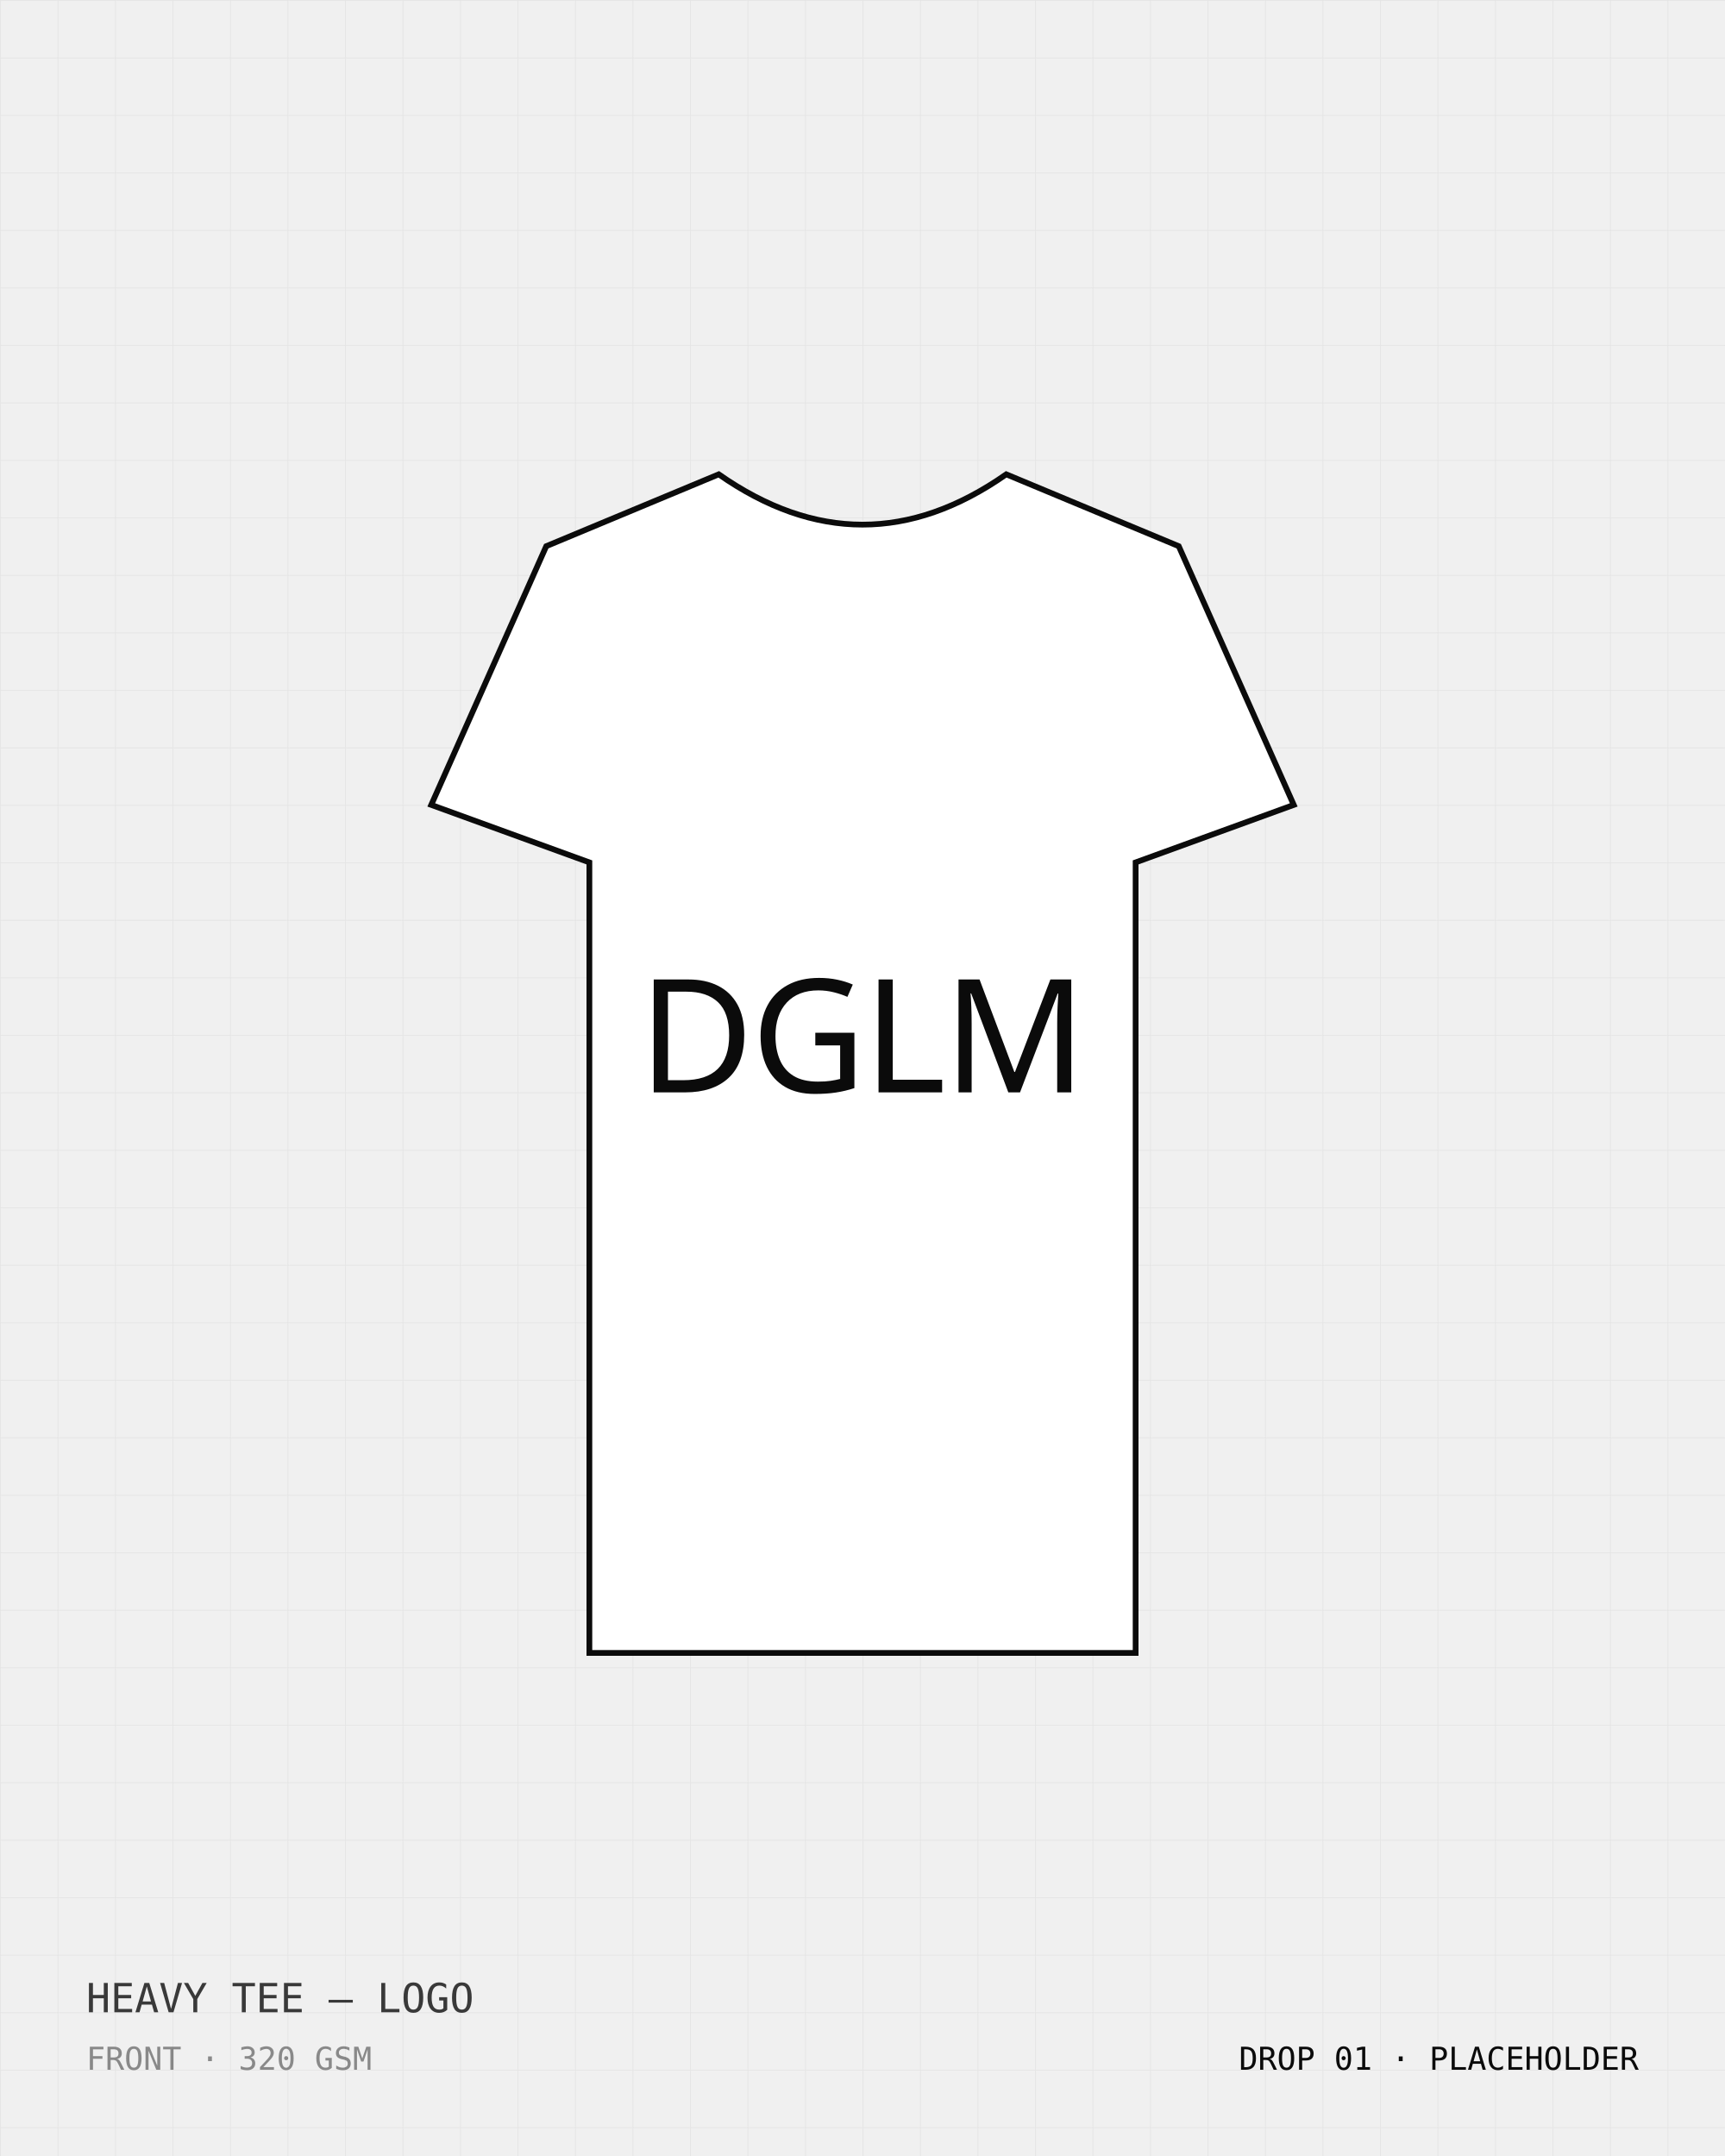
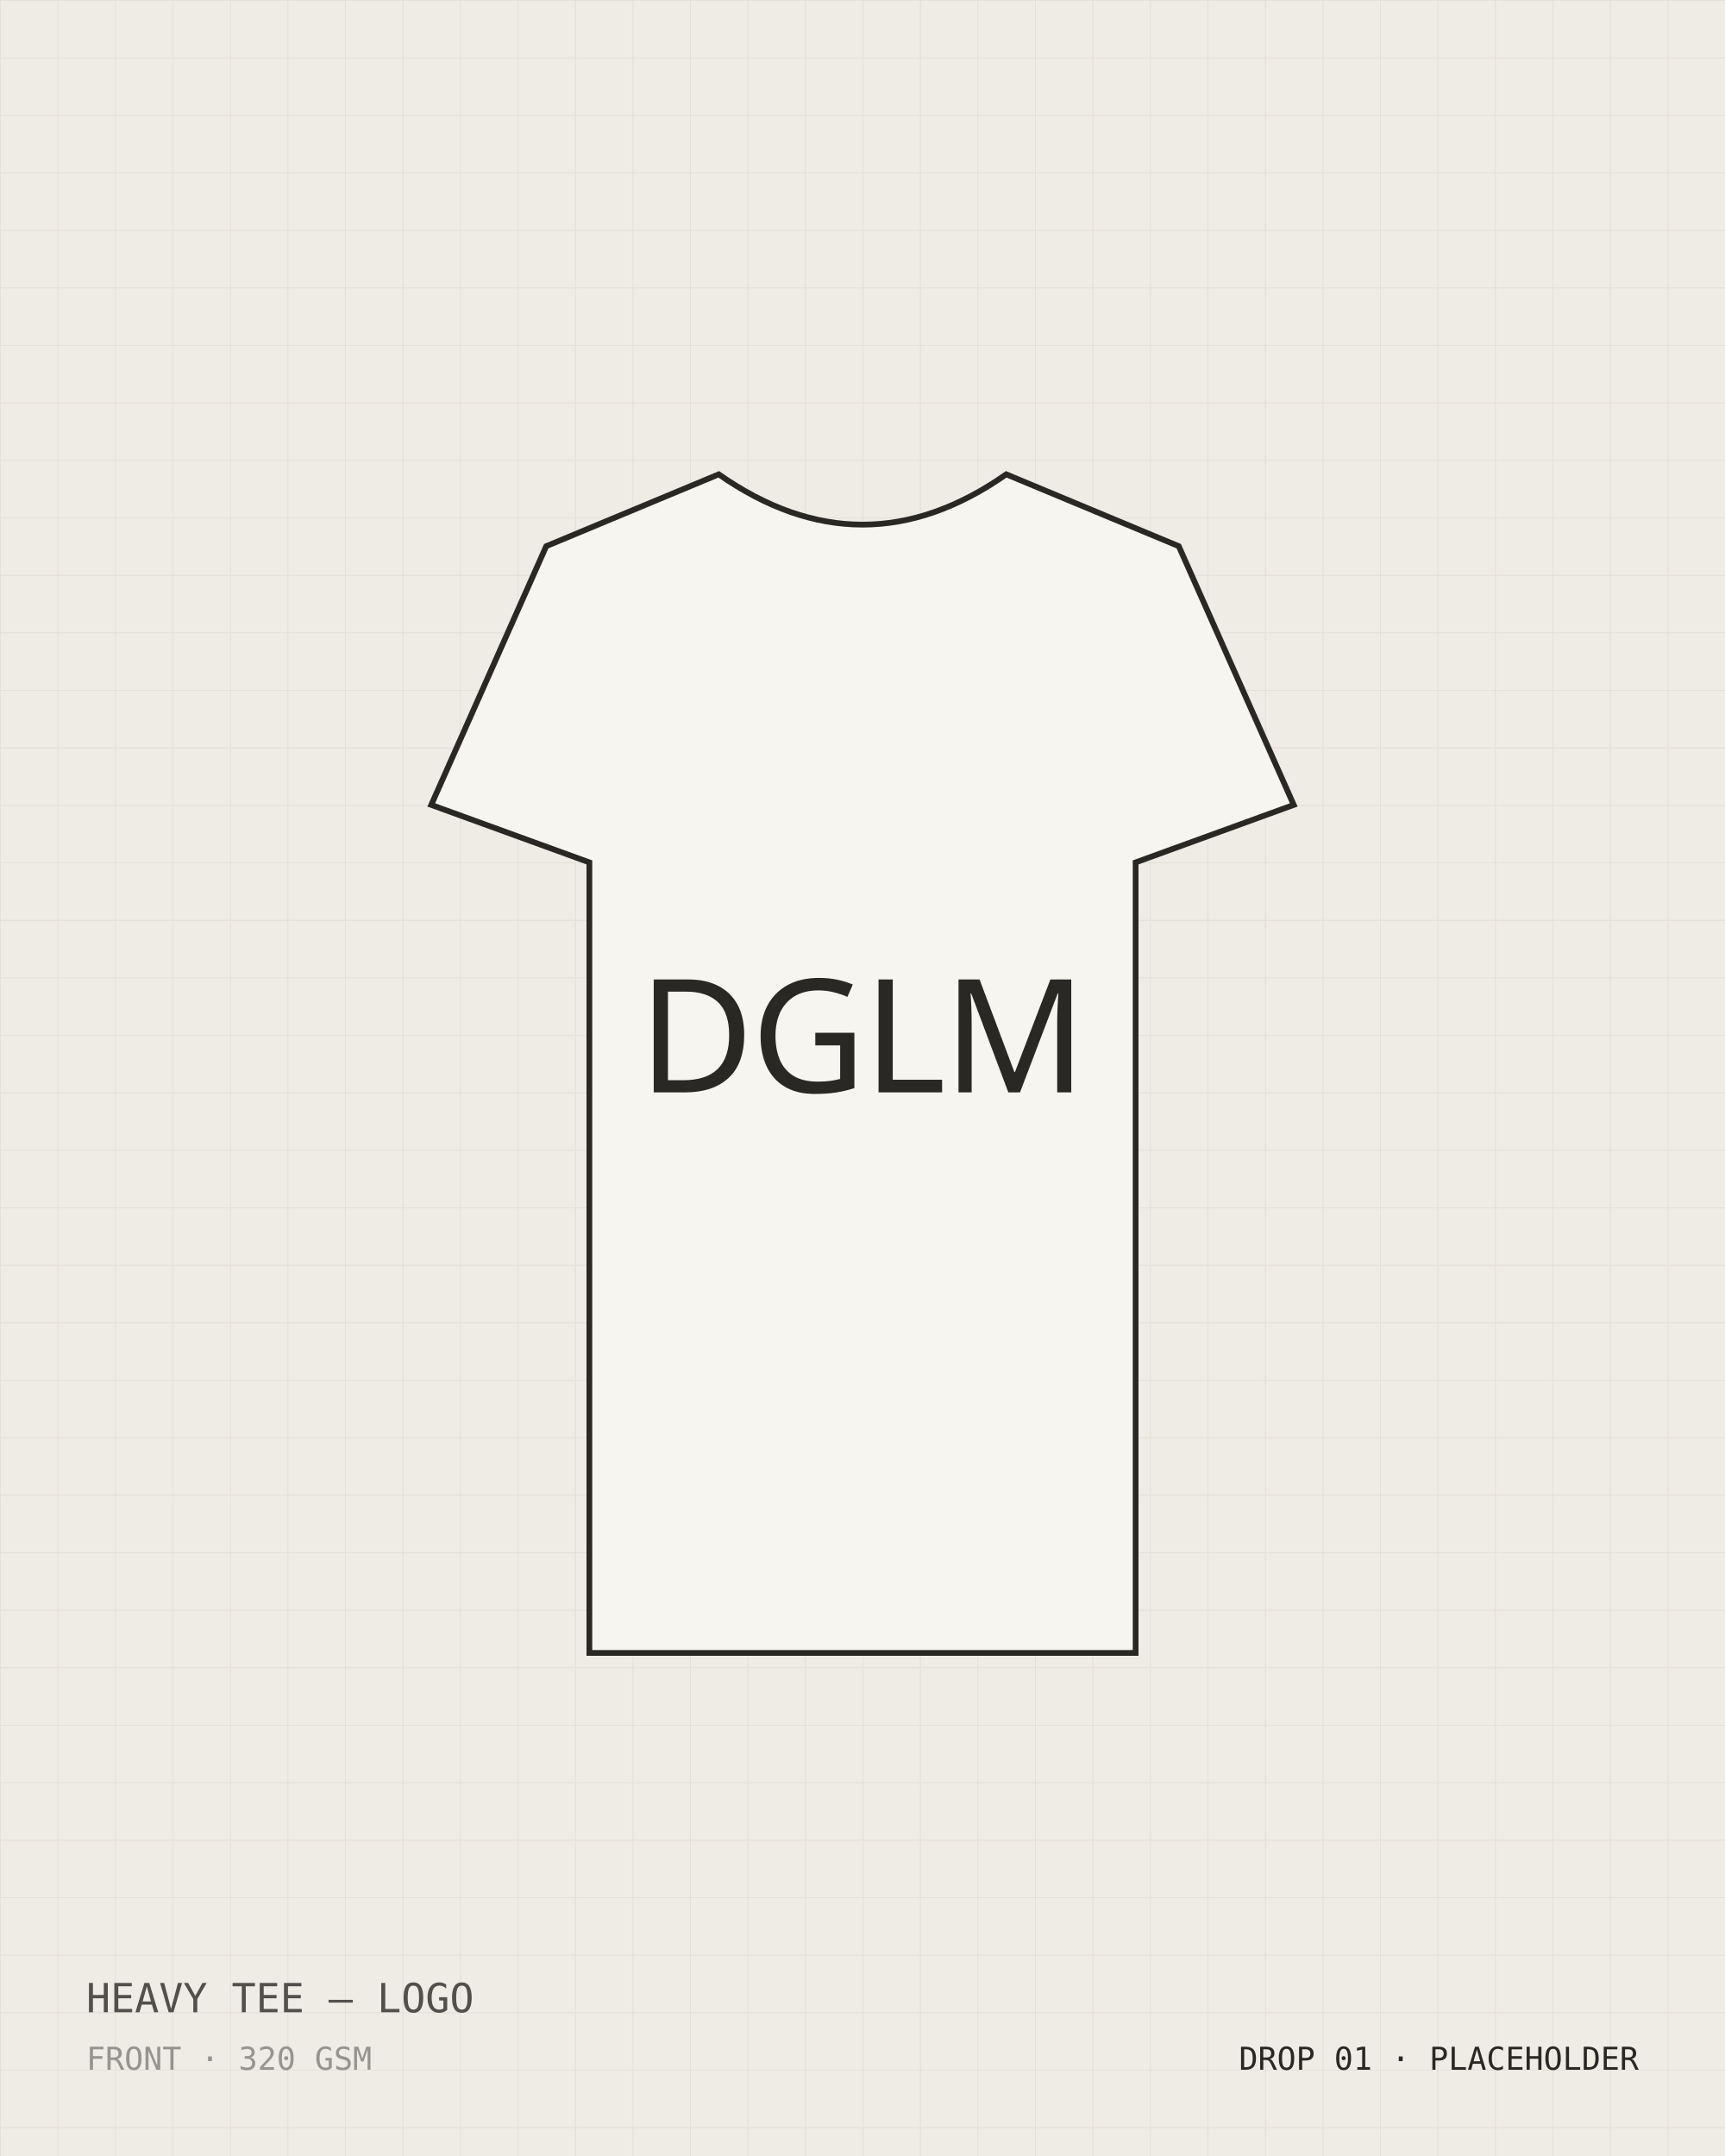
<svg xmlns="http://www.w3.org/2000/svg" width="1200" height="1500" viewBox="0 0 1200 1500">
  <defs>
    <pattern id="g" width="40" height="40" patternUnits="userSpaceOnUse">
-       <path d="M40 0H0V40" fill="none" stroke="#e4e4e4" stroke-width="1" />
+       <path d="M40 0H0V40" fill="none" stroke="#e2ded5" stroke-width="1" />
    </pattern>
  </defs>
-   <rect width="100%" height="100%" fill="#f0f0f0" />
+   <rect width="100%" height="100%" fill="#efece5" />
  <rect width="100%" height="100%" fill="url(#g)" />
-   <path d="M380 380 L500 330 Q600 400 700 330 L820 380 L900 560 L790 600 L790 1150 L410 1150 L410 600 L300 560 Z" fill="#ffffff" stroke="#0b0b0b" stroke-width="4" />
-   <text x="600" y="760" text-anchor="middle" font-family="Impact, 'Arial Narrow', sans-serif" font-size="110" fill="#0b0b0b" letter-spacing="-2">DGLM</text>
-   <text x="60" y="1400" font-family="ui-monospace, Menlo, monospace" font-size="28" fill="#0b0b0b" opacity="0.8">HEAVY TEE — LOGO</text>
-   <text x="60" y="1440" font-family="ui-monospace, Menlo, monospace" font-size="22" fill="#0b0b0b" opacity="0.45">FRONT · 320 GSM</text>
-   <text x="1140" y="1440" text-anchor="end" font-family="ui-monospace, Menlo, monospace" font-size="22" fill="#0b0b0b">DROP 01 · PLACEHOLDER</text>
+   <path d="M380 380 L500 330 Q600 400 700 330 L820 380 L900 560 L790 600 L790 1150 L410 1150 L410 600 L300 560 Z" fill="#f7f5f0" stroke="#2a2825" stroke-width="4" />
+   <text x="600" y="760" text-anchor="middle" font-family="Impact, 'Arial Narrow', sans-serif" font-size="110" fill="#2a2825" letter-spacing="-2">DGLM</text>
+   <text x="60" y="1400" font-family="ui-monospace, Menlo, monospace" font-size="28" fill="#2a2825" opacity="0.8">HEAVY TEE — LOGO</text>
+   <text x="60" y="1440" font-family="ui-monospace, Menlo, monospace" font-size="22" fill="#2a2825" opacity="0.45">FRONT · 320 GSM</text>
+   <text x="1140" y="1440" text-anchor="end" font-family="ui-monospace, Menlo, monospace" font-size="22" fill="#2a2825">DROP 01 · PLACEHOLDER</text>
</svg>
